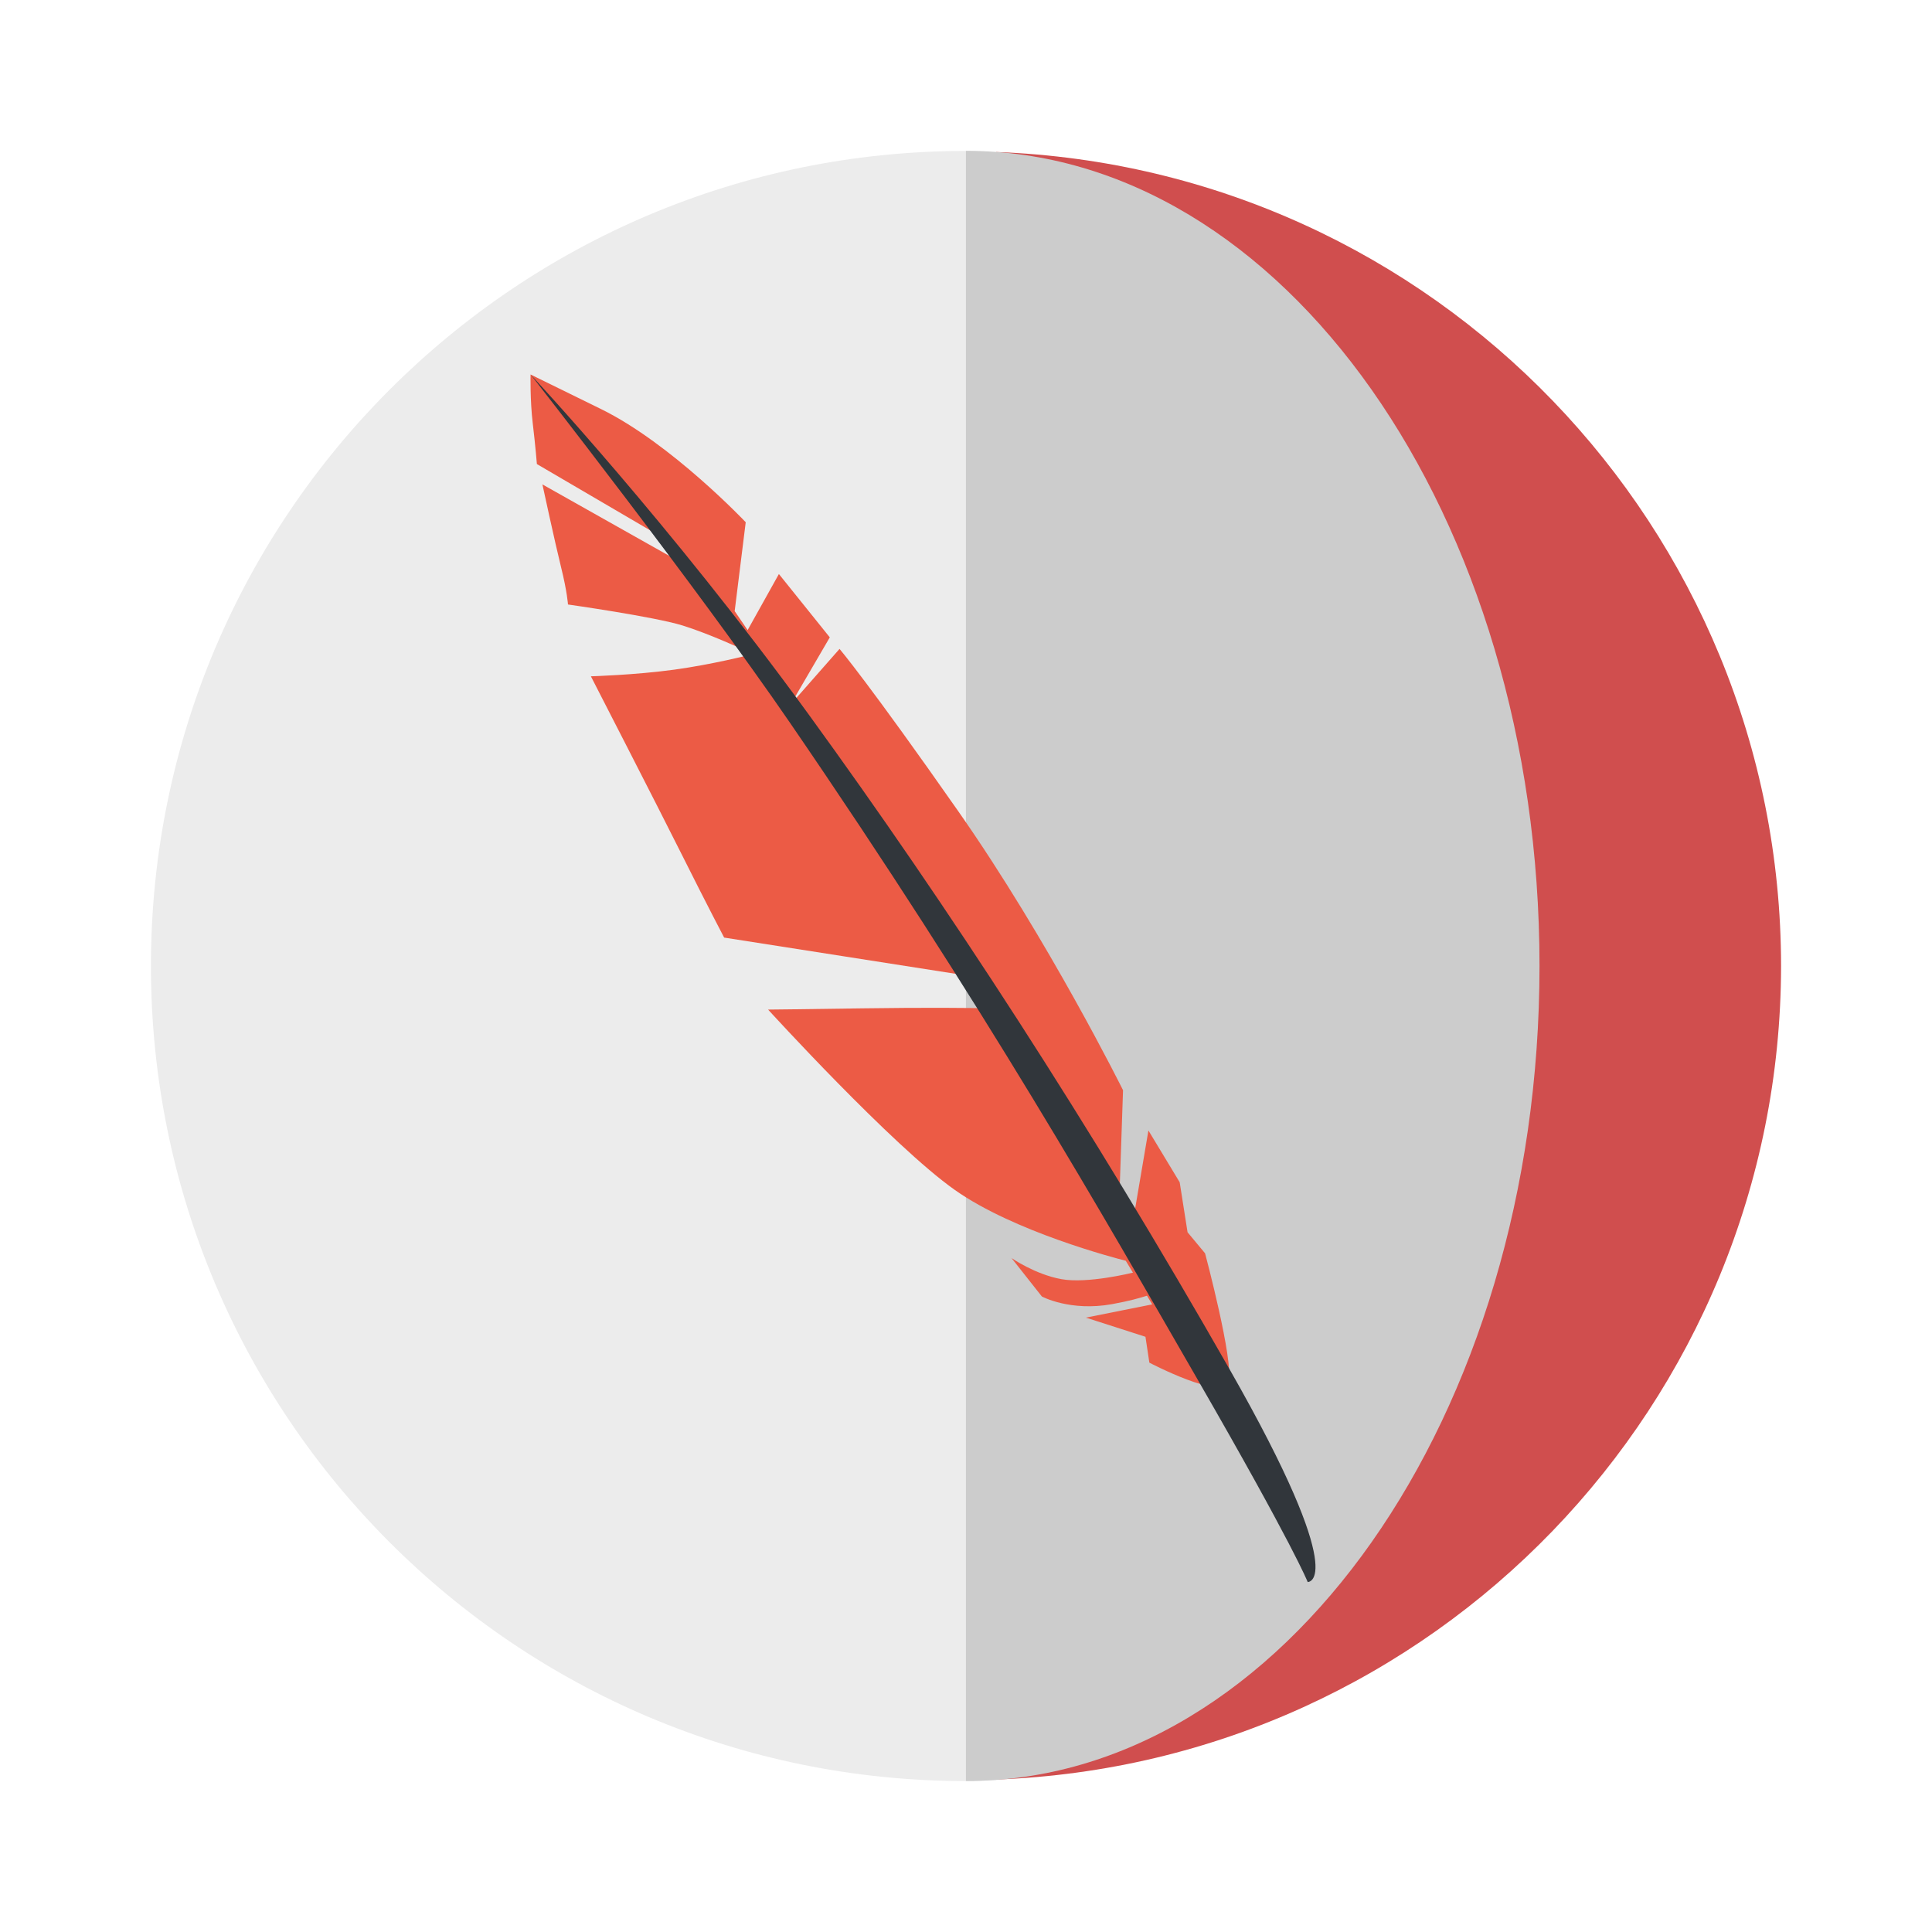
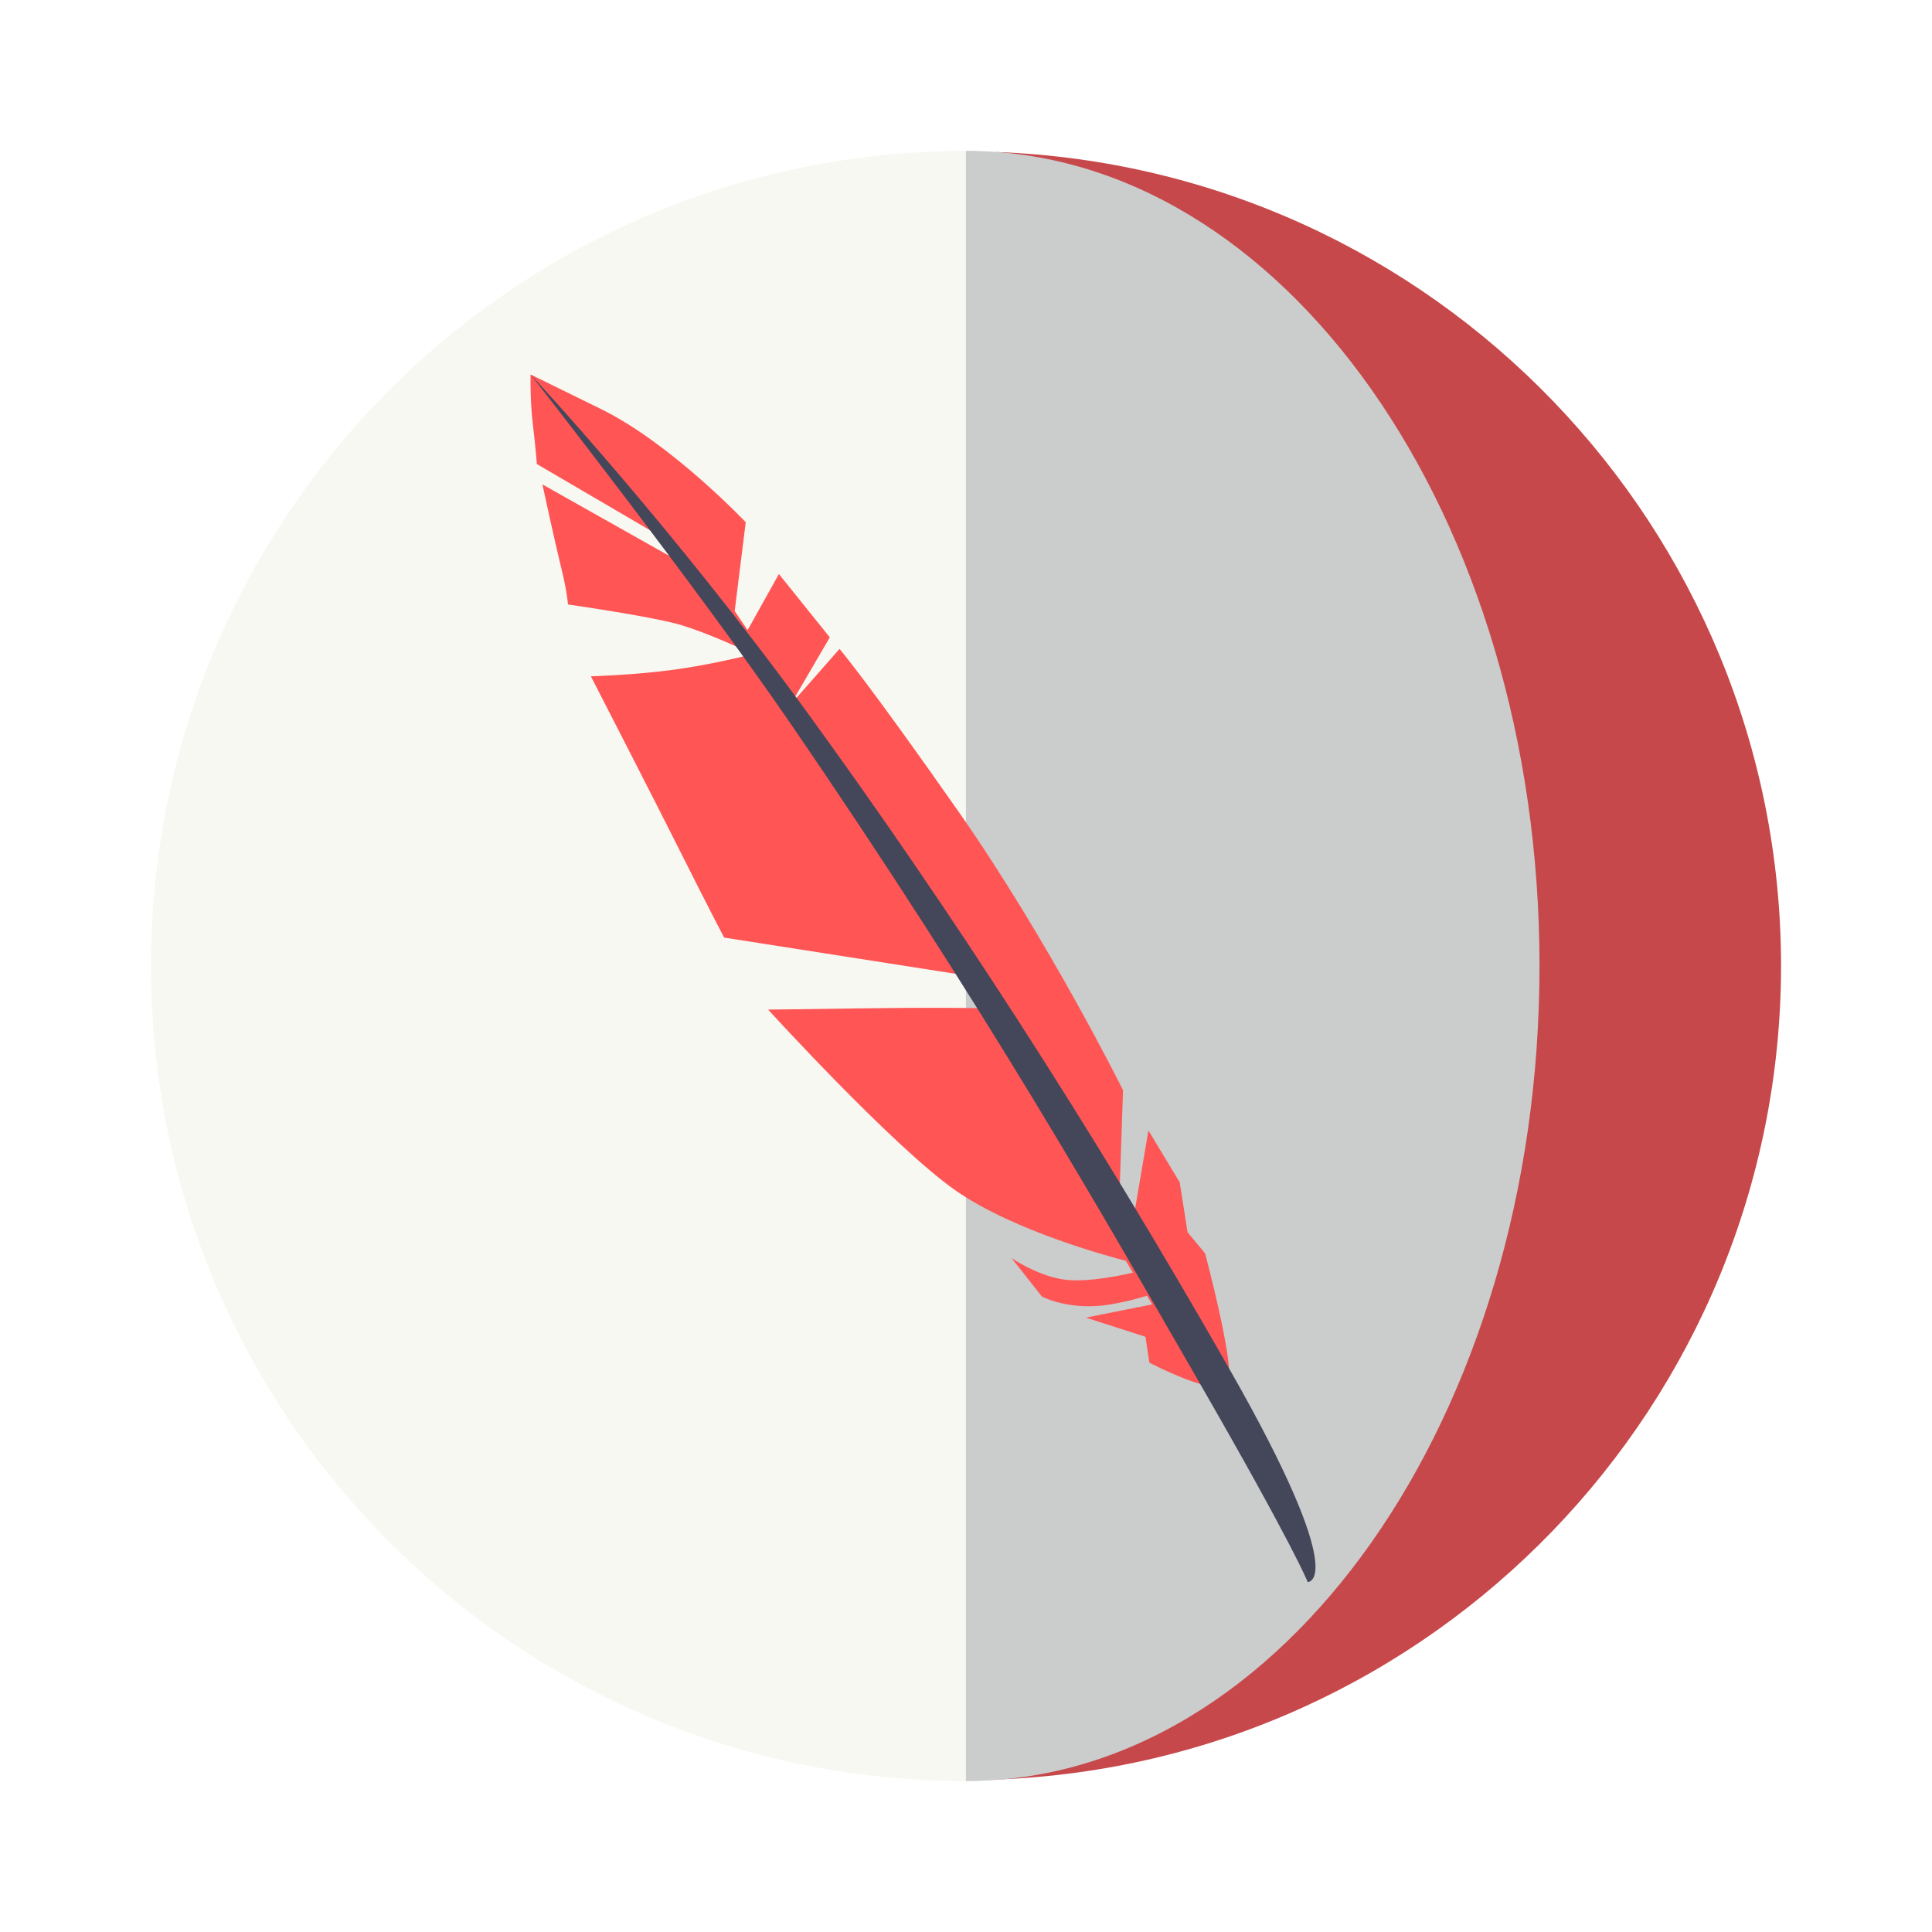
- <svg xmlns="http://www.w3.org/2000/svg" width="64" height="64" version="1.1">
-   <g transform="scale(3.7796)">
-     <path transform="scale(.26458)" d="m32 5a27 27 0 0 0-27 27 27 27 0 0 0 27 27 27 27 0 0 0 1-0.035v-53.914a27 27 0 0 0-1-0.051z" fill="#ececec" style="paint-order:stroke fill markers" />
-     <path transform="scale(.26458)" d="m33 5.035v53.914a27 27 0 0 0 26-26.949 27 27 0 0 0-26-26.965z" fill="#d04e4e" style="paint-order:stroke fill markers" />
-     <path d="m8.466 1.323v14.287a5.027 7.144 0 0 0 5.027-7.144 5.027 7.144 0 0 0-5.027-7.144z" fill="#ccc" style="paint-order:stroke fill markers" />
+ <svg xmlns="http://www.w3.org/2000/svg" width="64" height="64" version="1.1" id="svg12807">
+   <defs id="defs12811" />
+   <g transform="scale(3.7796)" id="g12799">
+     <path transform="scale(.26458)" d="m32 5a27 27 0 0 0-27 27 27 27 0 0 0 27 27 27 27 0 0 0 1-0.035v-53.914a27 27 0 0 0-1-0.051z" fill="#f8f8f2" style="paint-order:stroke fill markers" id="path12793" />
+     <path transform="scale(.26458)" d="m33 5.035v53.914a27 27 0 0 0 26-26.949 27 27 0 0 0-26-26.965z" fill="#d04e4e" style="paint-order:stroke fill markers;fill:#c7484a" id="path12795" />
+     <path d="m8.466 1.323v14.287a5.027 7.144 0 0 0 5.027-7.144 5.027 7.144 0 0 0-5.027-7.144z" fill="#cbcccc" style="paint-order:stroke fill markers" id="path12797" />
  </g>
-   <g transform="matrix(-1 0 0 1 15.068 -2.5254)" fill-rule="evenodd">
-     <path d="m-2.51 14.932-2.33 1.143c-2.332 1.144-4.795 3.75-4.795 3.75l0.366 2.944c-0.138 0.201-0.283 0.415-0.429 0.629l-1.036-1.857-1.686 2.098 1.191 2.042c-7e-3 0.011-0.016 0.023-0.023 0.034l-1.491-1.694s-0.971 1.143-3.95 5.402c-2.979 4.259-5.441 9.217-5.441 9.217l0.115 3.368c-0.16 0.237-0.33 0.494-0.487 0.725l-0.469-2.759-1.036 1.716-0.26 1.655-0.581 0.699s-0.962 3.599-0.778 4.249c0.184 0.651 2.624-0.628 2.624-0.628l0.129-0.857 1.975-0.635-2.198-0.438c0.053-0.089 0.118-0.197 0.172-0.287 0.263 0.081 0.573 0.172 1.153 0.278 1.393 0.254 2.33-0.253 2.33-0.253l1.005-1.273s-0.777 0.541-1.652 0.699c-0.861 0.157-2.326-0.205-2.37-0.216 0.077-0.127 0.159-0.264 0.238-0.393 0.37-0.094 3.703-0.964 5.662-2.346 2.073-1.462 6.186-5.975 6.186-5.975 2e-6 0-0.992-0.009-3.13-0.041-2.014-0.03-3.794-0.016-4 0 0.093-0.149 0-1 0-1l8.586-1.344s0.552-1.049 1.394-2.733c0.842-1.684 3.02-5.922 3.02-5.922s-1.462-0.042-2.768-0.221c-1.246-0.172-2.425-0.472-2.536-0.5 0.015-0.023 0.031-0.047 0.046-0.07 0.181-0.084 1.346-0.62 2.216-0.891 0.939-0.292 3.801-0.697 3.801-0.697s0.023-0.405 0.229-1.236c0.206-0.832 0.618-2.742 0.618-2.742l-4.981 2.806c0.21-0.288 0.408-0.545 0.613-0.817l4.551-2.663s0.046-0.584 0.137-1.348c0.092-0.764 0.072-1.621 0.072-1.621z" fill="#ec5b45" />
-     <path d="m-2.509 14.932s-4.621 4.941-9.222 11.275c-4.601 6.334-9.268 13.499-13.934 21.68-4.052 7.104-2.586 7.045-2.586 7.045s0.46-1.184 3.677-6.761c3.076-5.331 6.967-12.216 13.474-21.705 3.102-4.522 8.59-11.534 8.59-11.534z" fill="#31363b" />
+   <g transform="matrix(-1 0 0 1 15.068 -2.5254)" fill-rule="evenodd" id="g12805">
+     <path d="m-2.51 14.932-2.33 1.143c-2.332 1.144-4.795 3.75-4.795 3.75l0.366 2.944c-0.138 0.201-0.283 0.415-0.429 0.629l-1.036-1.857-1.686 2.098 1.191 2.042c-7e-3 0.011-0.016 0.023-0.023 0.034l-1.491-1.694s-0.971 1.143-3.95 5.402c-2.979 4.259-5.441 9.217-5.441 9.217l0.115 3.368c-0.16 0.237-0.33 0.494-0.487 0.725l-0.469-2.759-1.036 1.716-0.26 1.655-0.581 0.699s-0.962 3.599-0.778 4.249c0.184 0.651 2.624-0.628 2.624-0.628l0.129-0.857 1.975-0.635-2.198-0.438c0.053-0.089 0.118-0.197 0.172-0.287 0.263 0.081 0.573 0.172 1.153 0.278 1.393 0.254 2.33-0.253 2.33-0.253l1.005-1.273s-0.777 0.541-1.652 0.699c-0.861 0.157-2.326-0.205-2.37-0.216 0.077-0.127 0.159-0.264 0.238-0.393 0.37-0.094 3.703-0.964 5.662-2.346 2.073-1.462 6.186-5.975 6.186-5.975 2e-6 0-0.992-0.009-3.13-0.041-2.014-0.03-3.794-0.016-4 0 0.093-0.149 0-1 0-1l8.586-1.344s0.552-1.049 1.394-2.733c0.842-1.684 3.02-5.922 3.02-5.922s-1.462-0.042-2.768-0.221c-1.246-0.172-2.425-0.472-2.536-0.5 0.015-0.023 0.031-0.047 0.046-0.07 0.181-0.084 1.346-0.62 2.216-0.891 0.939-0.292 3.801-0.697 3.801-0.697s0.023-0.405 0.229-1.236c0.206-0.832 0.618-2.742 0.618-2.742l-4.981 2.806c0.21-0.288 0.408-0.545 0.613-0.817l4.551-2.663s0.046-0.584 0.137-1.348c0.092-0.764 0.072-1.621 0.072-1.621z" fill="#ec5b45" id="path12801" style="fill:#ff5555" />
+     <path d="m-2.509 14.932s-4.621 4.941-9.222 11.275c-4.601 6.334-9.268 13.499-13.934 21.68-4.052 7.104-2.586 7.045-2.586 7.045s0.46-1.184 3.677-6.761c3.076-5.331 6.967-12.216 13.474-21.705 3.102-4.522 8.59-11.534 8.59-11.534z" fill="#31363b" id="path12803" style="fill:#44475a" />
  </g>
</svg>
